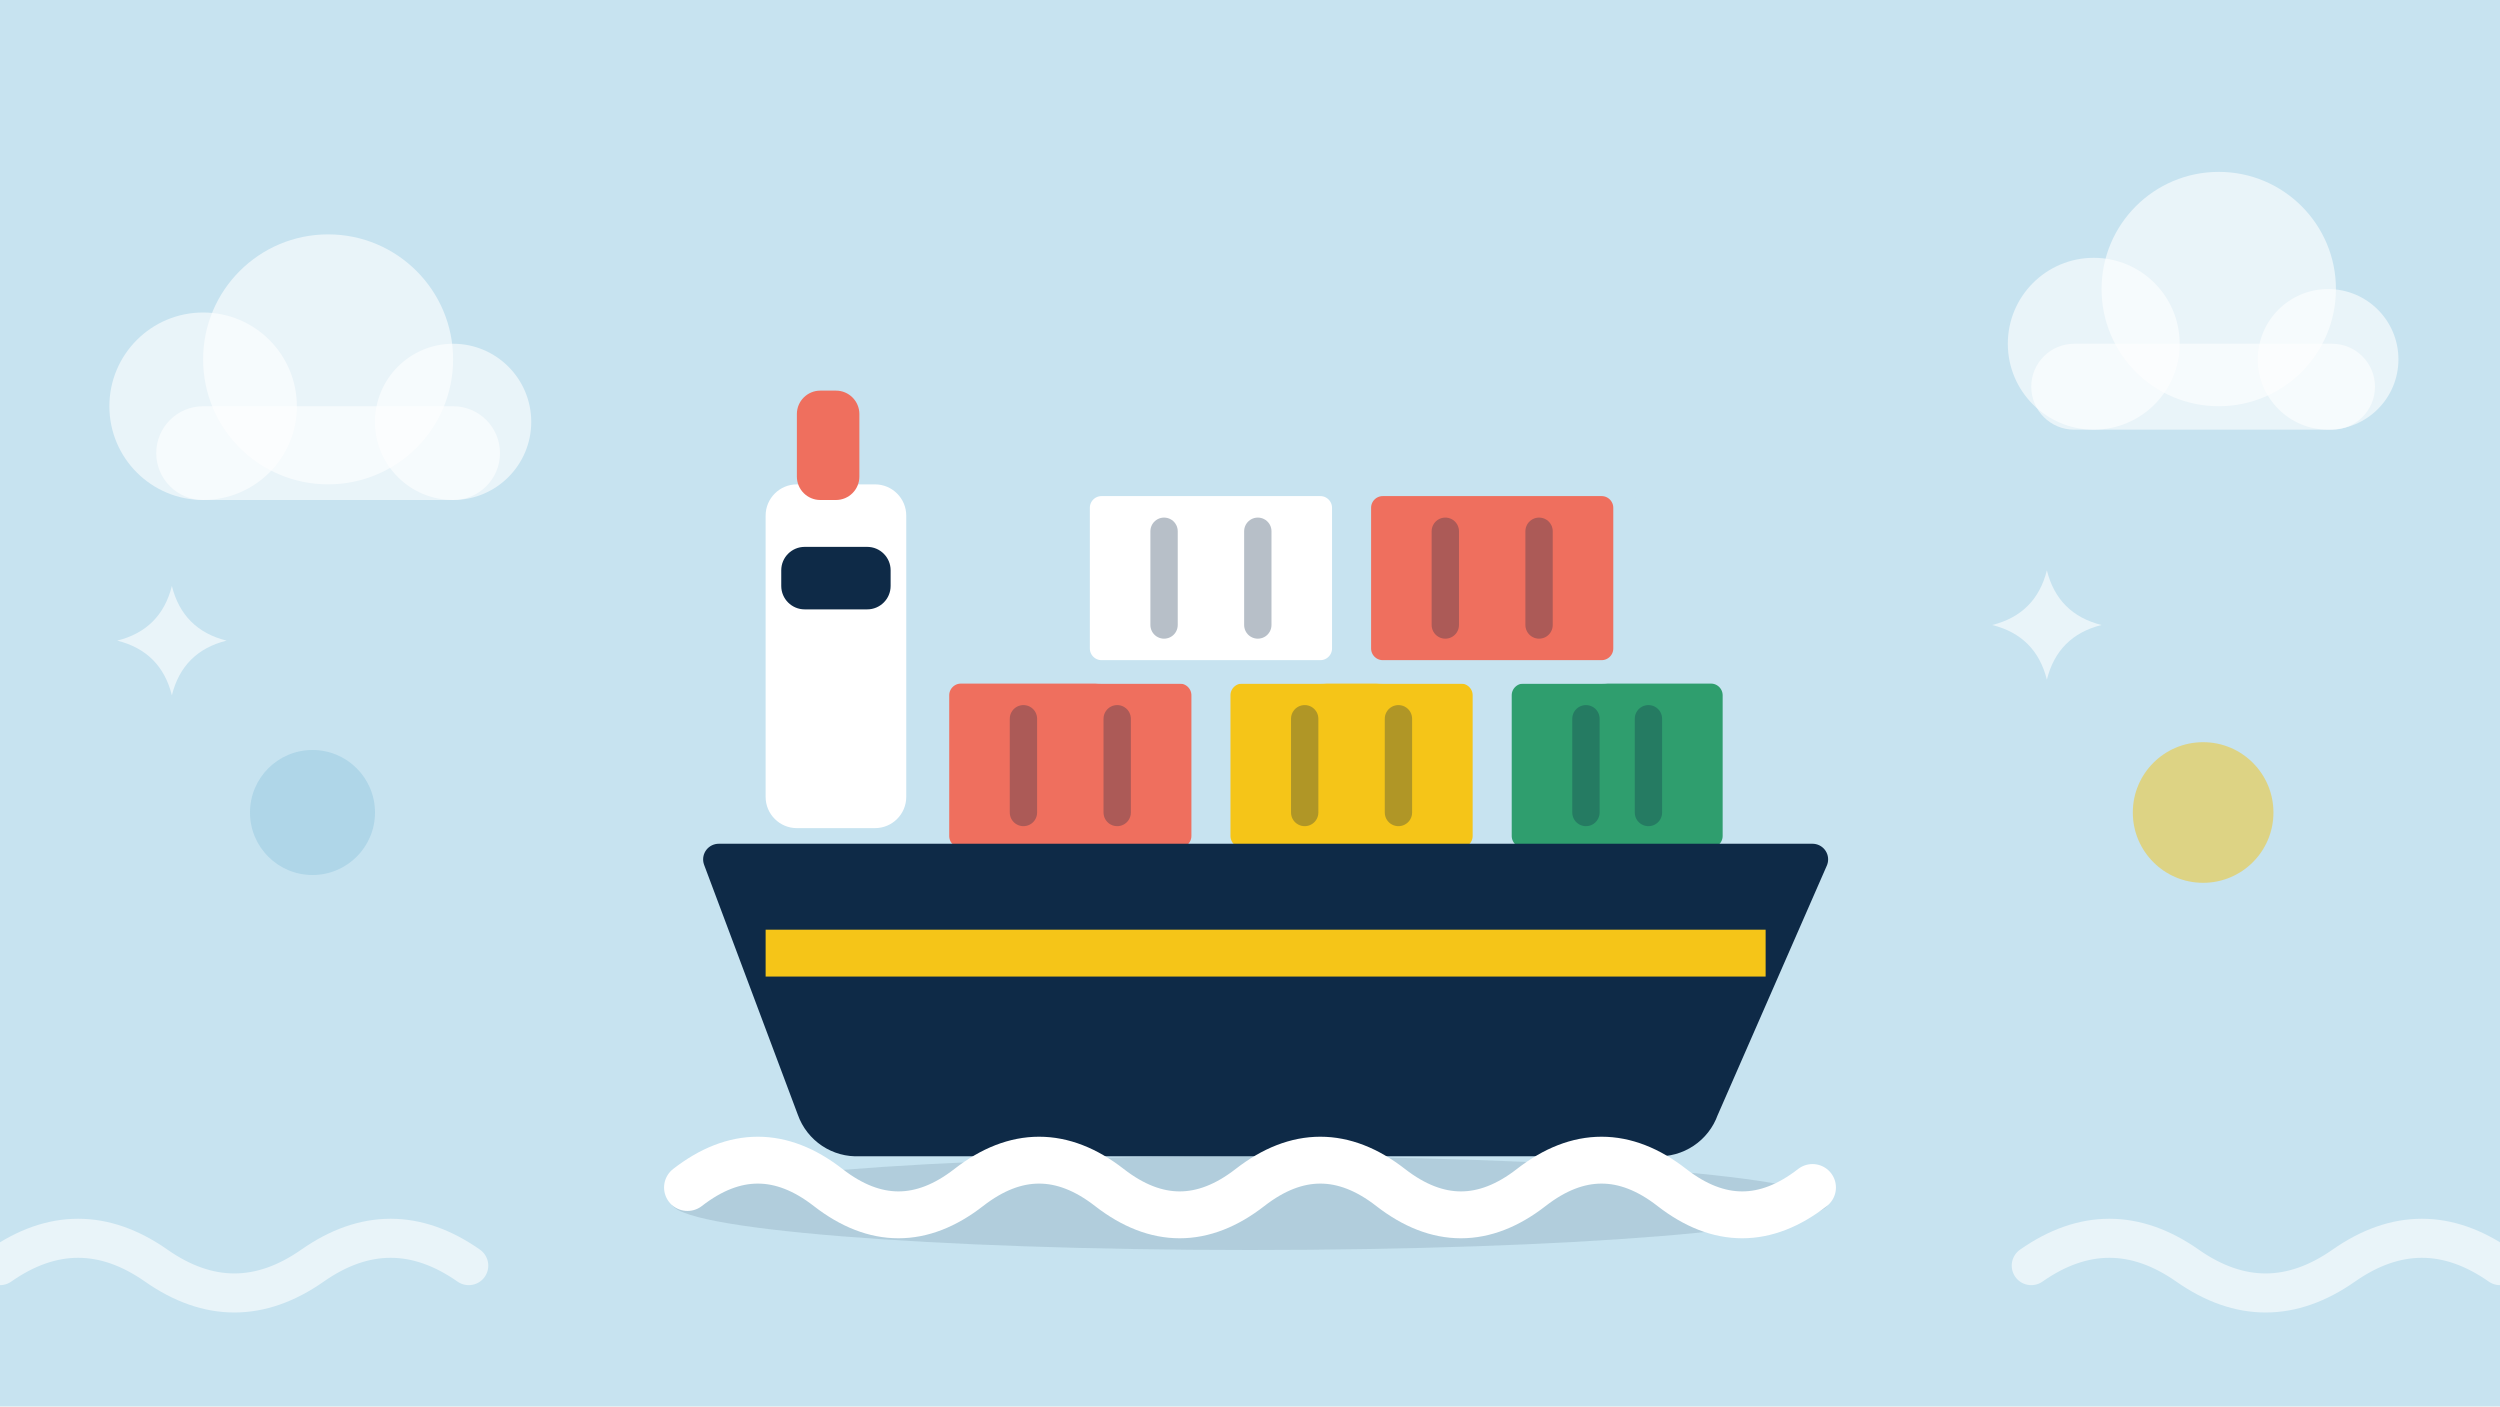
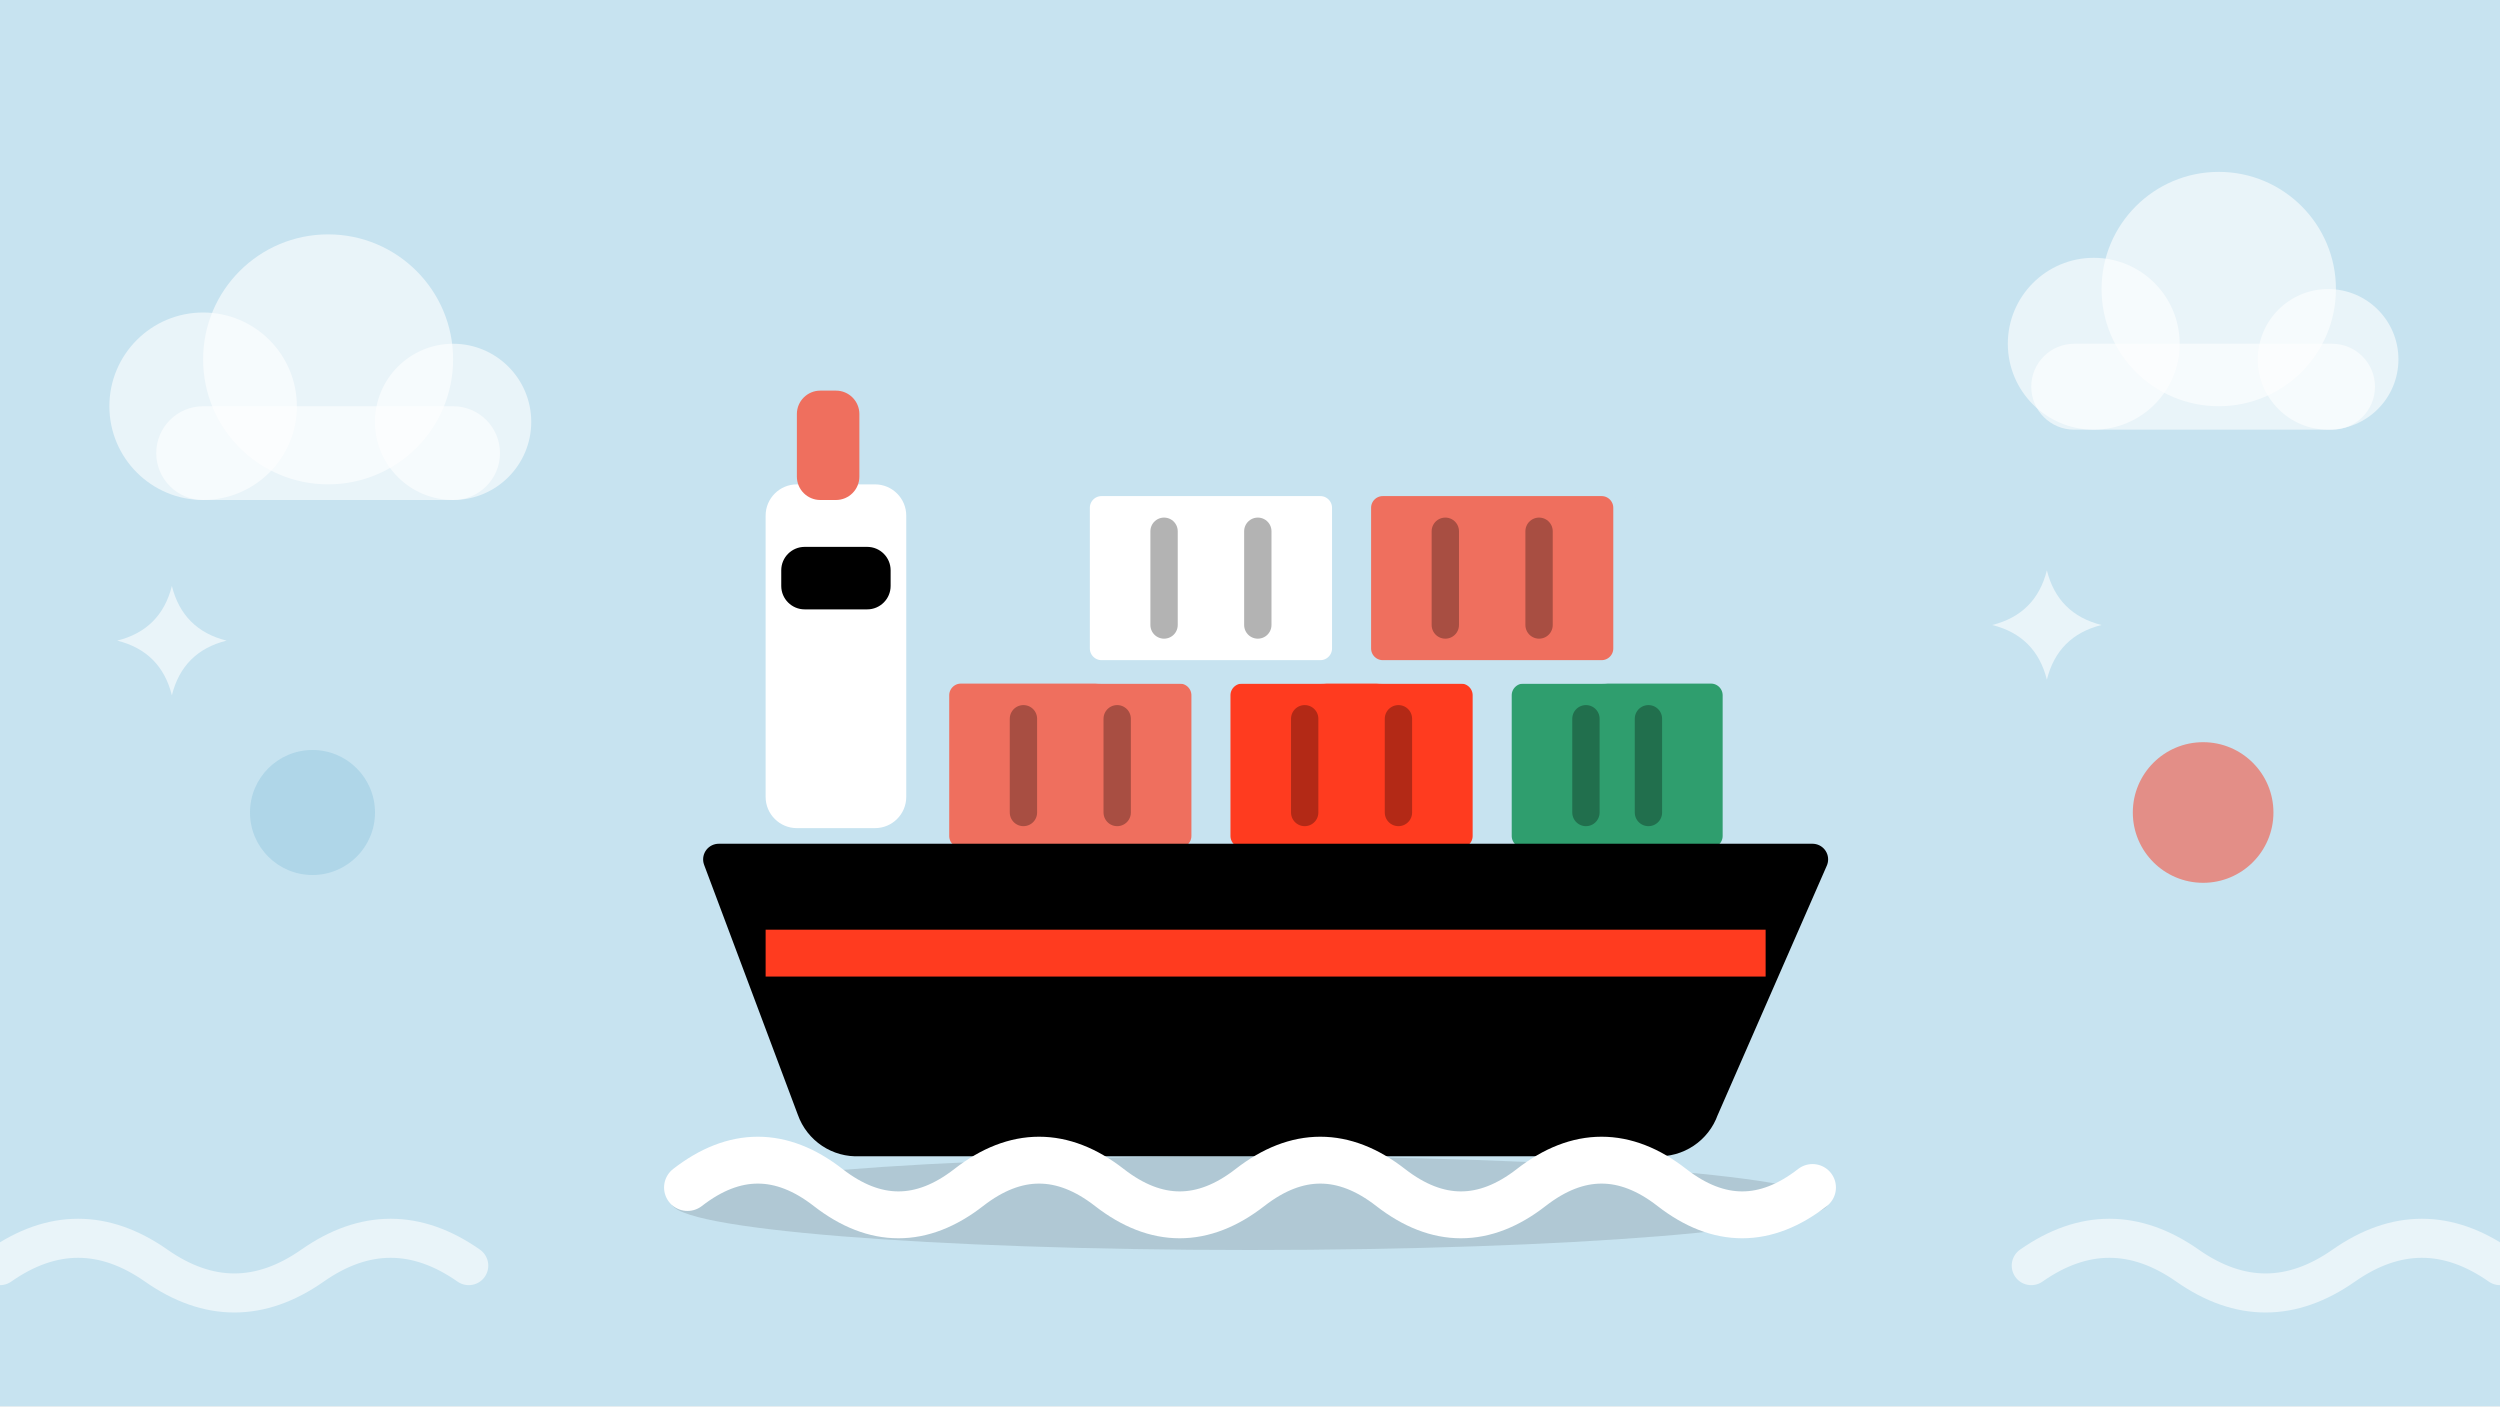
<svg xmlns="http://www.w3.org/2000/svg" viewBox="0 0 320 180" width="320" height="180">
  <rect width="320" height="180" fill="#c7e3f0" />
  <g fill="#fff" fill-opacity=".6">
    <circle cx="26" cy="52" r="12" />
    <circle cx="42" cy="46" r="16" />
    <circle cx="58" cy="54" r="10" />
    <rect x="20" y="52" width="44" height="12" rx="6" />
    <circle cx="268" cy="44" r="11" />
    <circle cx="284" cy="37" r="15" />
    <circle cx="298" cy="46" r="9" />
    <rect x="260" y="44" width="44" height="11" rx="5.5" />
  </g>
-   <circle cx="282" cy="104" r="9" fill="#f5c518" fill-opacity=".5" />
+   <circle cx="282" cy="104" r="9" fill="#ff3b1f" fill-opacity=".5" />
  <circle cx="40" cy="104" r="8" fill="#9fcde3" fill-opacity=".6" />
  <path transform="translate(262 80) scale(.7)" d="M0 -10Q2 -2 10 0Q2 2 0 10Q-2 2 -10 0Q-2 -2 0 -10Z" fill="#fff" fill-opacity=".6" />
  <path transform="translate(22 82) scale(.7)" d="M0 -10Q2 -2 10 0Q2 2 0 10Q-2 2 -10 0Q-2 -2 0 -10Z" fill="#fff" fill-opacity=".6" />
  <path d="M0 162q10-7 20 0t20 0 20 0M260 162q10-7 20 0t20 0 20 0" fill="none" stroke="#fff" stroke-opacity=".6" stroke-width="5" stroke-linecap="round" />
-   <ellipse cx="160" cy="154" rx="74" ry="6" fill="#0e2a47" fill-opacity=".12" />
+   <ellipse cx="160" cy="154" rx="74" ry="6" fill="#000000" fill-opacity=".12" />
  <rect x="98" y="62" width="18" height="44" rx="4" fill="#fff" />
-   <rect x="100" y="70" width="14" height="8" rx="3" fill="#0e2a47" />
+   <rect x="100" y="70" width="14" height="8" rx="3" fill="#000000" />
  <rect x="102" y="50" width="8" height="14" rx="3" fill="#ef6f5e" />
  <g stroke="#c7e3f0" stroke-width="3">
    <rect x="120" y="86" width="34" height="24" rx="3" fill="#ef6f5e" />
-     <rect x="156" y="86" width="34" height="24" rx="3" fill="#f5c518" />
+     <rect x="156" y="86" width="34" height="24" rx="3" fill="#ff3b1f" />
    <rect x="192" y="86" width="30" height="24" rx="3" fill="#2f9e6e" />
    <rect x="138" y="62" width="34" height="24" rx="3" fill="#fff" />
    <rect x="174" y="62" width="34" height="24" rx="3" fill="#ef6f5e" />
  </g>
-   <g stroke-width="3.5" stroke-linecap="round" stroke-opacity=".3" stroke="#0e2a47">
+   <g stroke-width="3.5" stroke-linecap="round" stroke-opacity=".3" stroke="#000000">
    <path d="M131 92v12M143 92v12M167 92v12M179 92v12M203 92v12M211 92v12M149 68v12M161 68v12M185 68v12M197 68v12" />
  </g>
-   <path d="M92 110H232L218 142A6 6 0 0 1 212 146H110A6 6 0 0 1 104 142Z" fill="#0e2a47" stroke="#0e2a47" stroke-width="4" stroke-linejoin="round" />
-   <path d="M98 122H226" stroke="#f5c518" stroke-width="6" />
+   <path d="M92 110H232L218 142A6 6 0 0 1 212 146H110A6 6 0 0 1 104 142Z" fill="#000000" stroke="#000000" stroke-width="4" stroke-linejoin="round" />
+   <path d="M98 122H226" stroke="#ff3b1f" stroke-width="6" />
  <path d="M88 152q9-7 18 0t18 0 18 0 18 0 18 0 18 0 18 0 18 0" fill="none" stroke="#fff" stroke-width="6" stroke-linecap="round" />
</svg>
